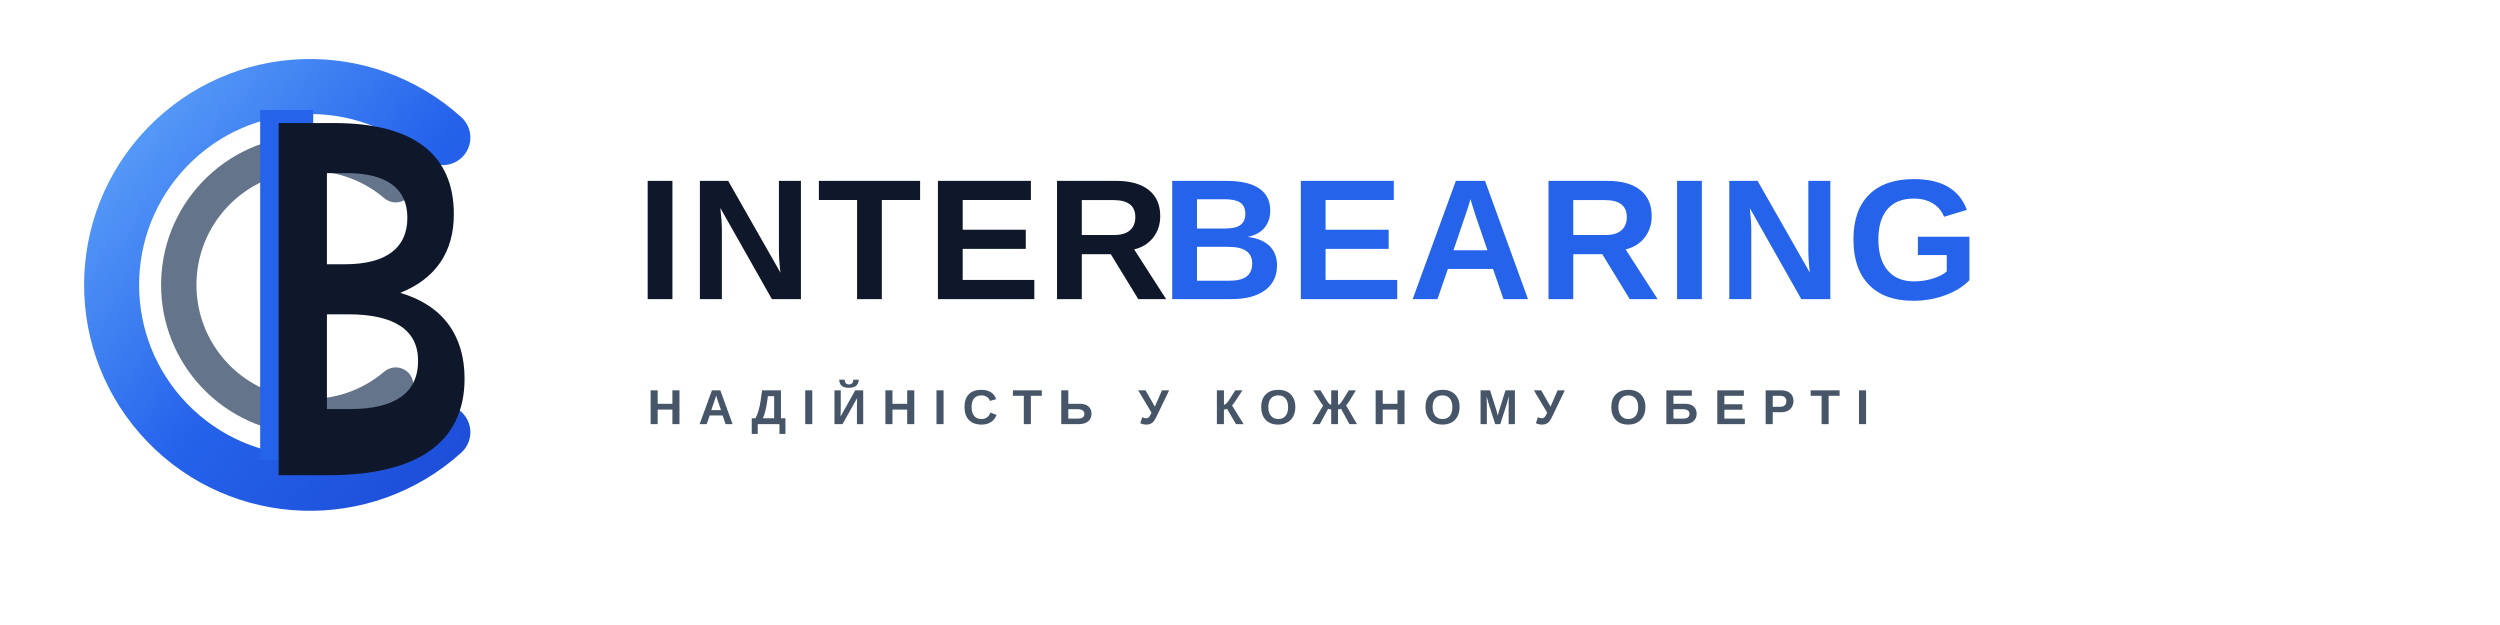
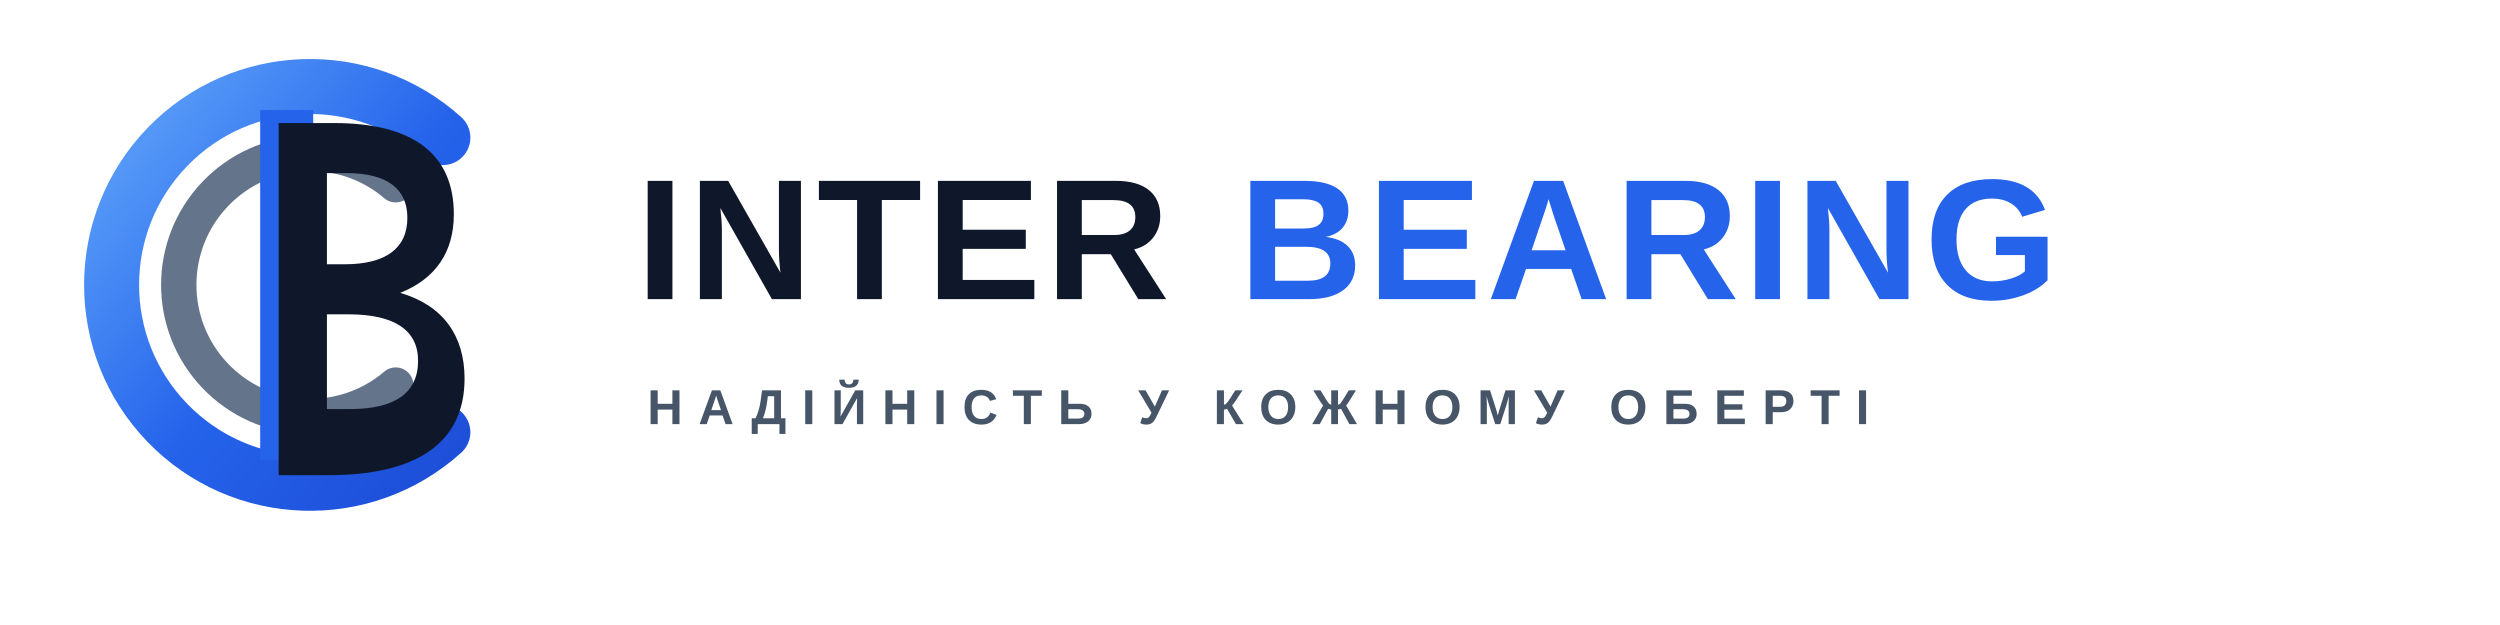
<svg xmlns="http://www.w3.org/2000/svg" viewBox="0 0 1120 280" role="img" aria-labelledby="t d">
  <defs>
    <linearGradient id="ring" x1="0" y1="0" x2="1" y2="1">
      <stop stop-color="#60A5FA" />
      <stop offset=".55" stop-color="#2563EB" />
      <stop offset="1" stop-color="#1D4ED8" />
    </linearGradient>
  </defs>
  <g transform="translate(18 15) scale(.88)">
    <path d="M205 53A101 101 0 1 0 205 203" fill="none" stroke="url(#ring)" stroke-width="28" stroke-linecap="round" />
    <path d="M181 77A67 67 0 1 0 181 179" fill="none" stroke="#64748B" stroke-width="18" stroke-linecap="round" />
    <path d="M112 39h27v178h-27z" fill="#2563EB" />
    <path d="M151 60h31c45 0 67 18 67 51 0 21-10 36-30 44 24 7 36 24 36 48 0 36-27 54-76 54h-28zm27 28v51h10c23 0 35-9 35-26 0-16-11-25-34-25zm0 79v53h13c25 0 38-9 38-27 0-17-13-26-39-26z" fill="#0F172A" transform="translate(-16 -9) scale(.91)" />
  </g>
  <g font-family="Arial,Helvetica,sans-serif">
    <text x="285" y="134" font-size="77" font-weight="900" letter-spacing="2" fill="#0F172A">INTER</text>
-     <text x="520" y="134" font-size="77" font-weight="900" letter-spacing="2" fill="#2563EB">BEARING</text>
+     <text x="555" y="134" font-size="77" font-weight="900" letter-spacing="2" fill="#2563EB">BEARING</text>
    <text x="290" y="190" font-size="22" font-weight="700" letter-spacing="7" fill="#475569">НАДІЙНІСТЬ У КОЖНОМУ ОБЕРТІ</text>
  </g>
</svg>
